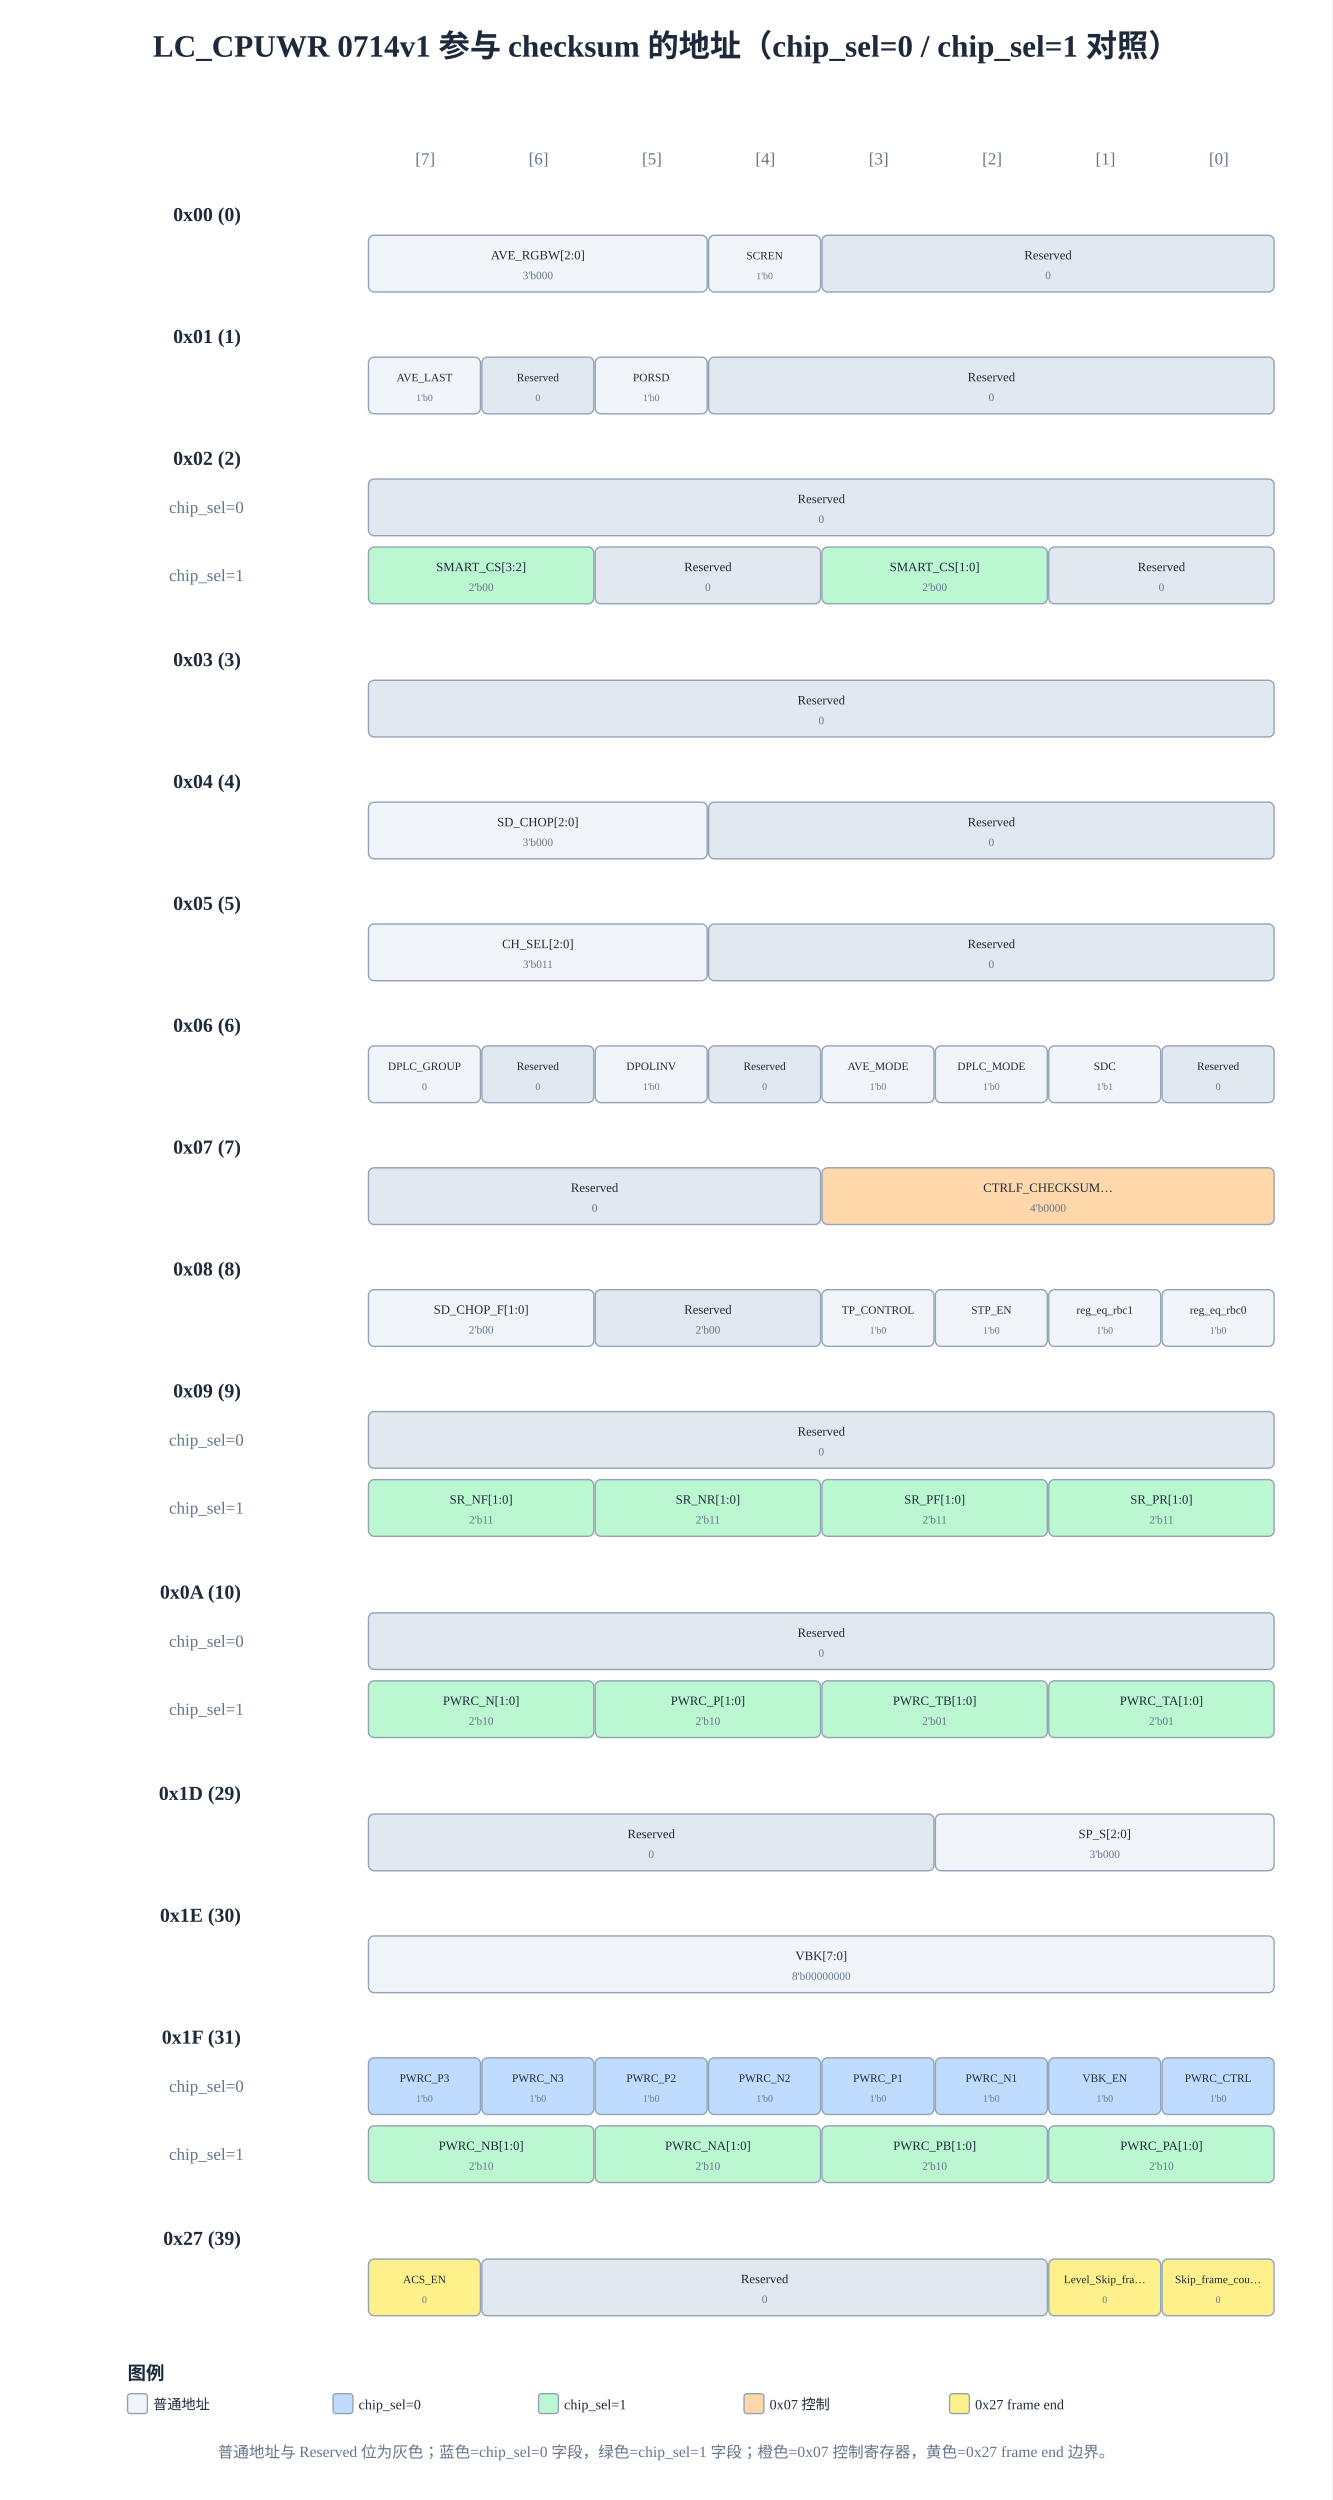
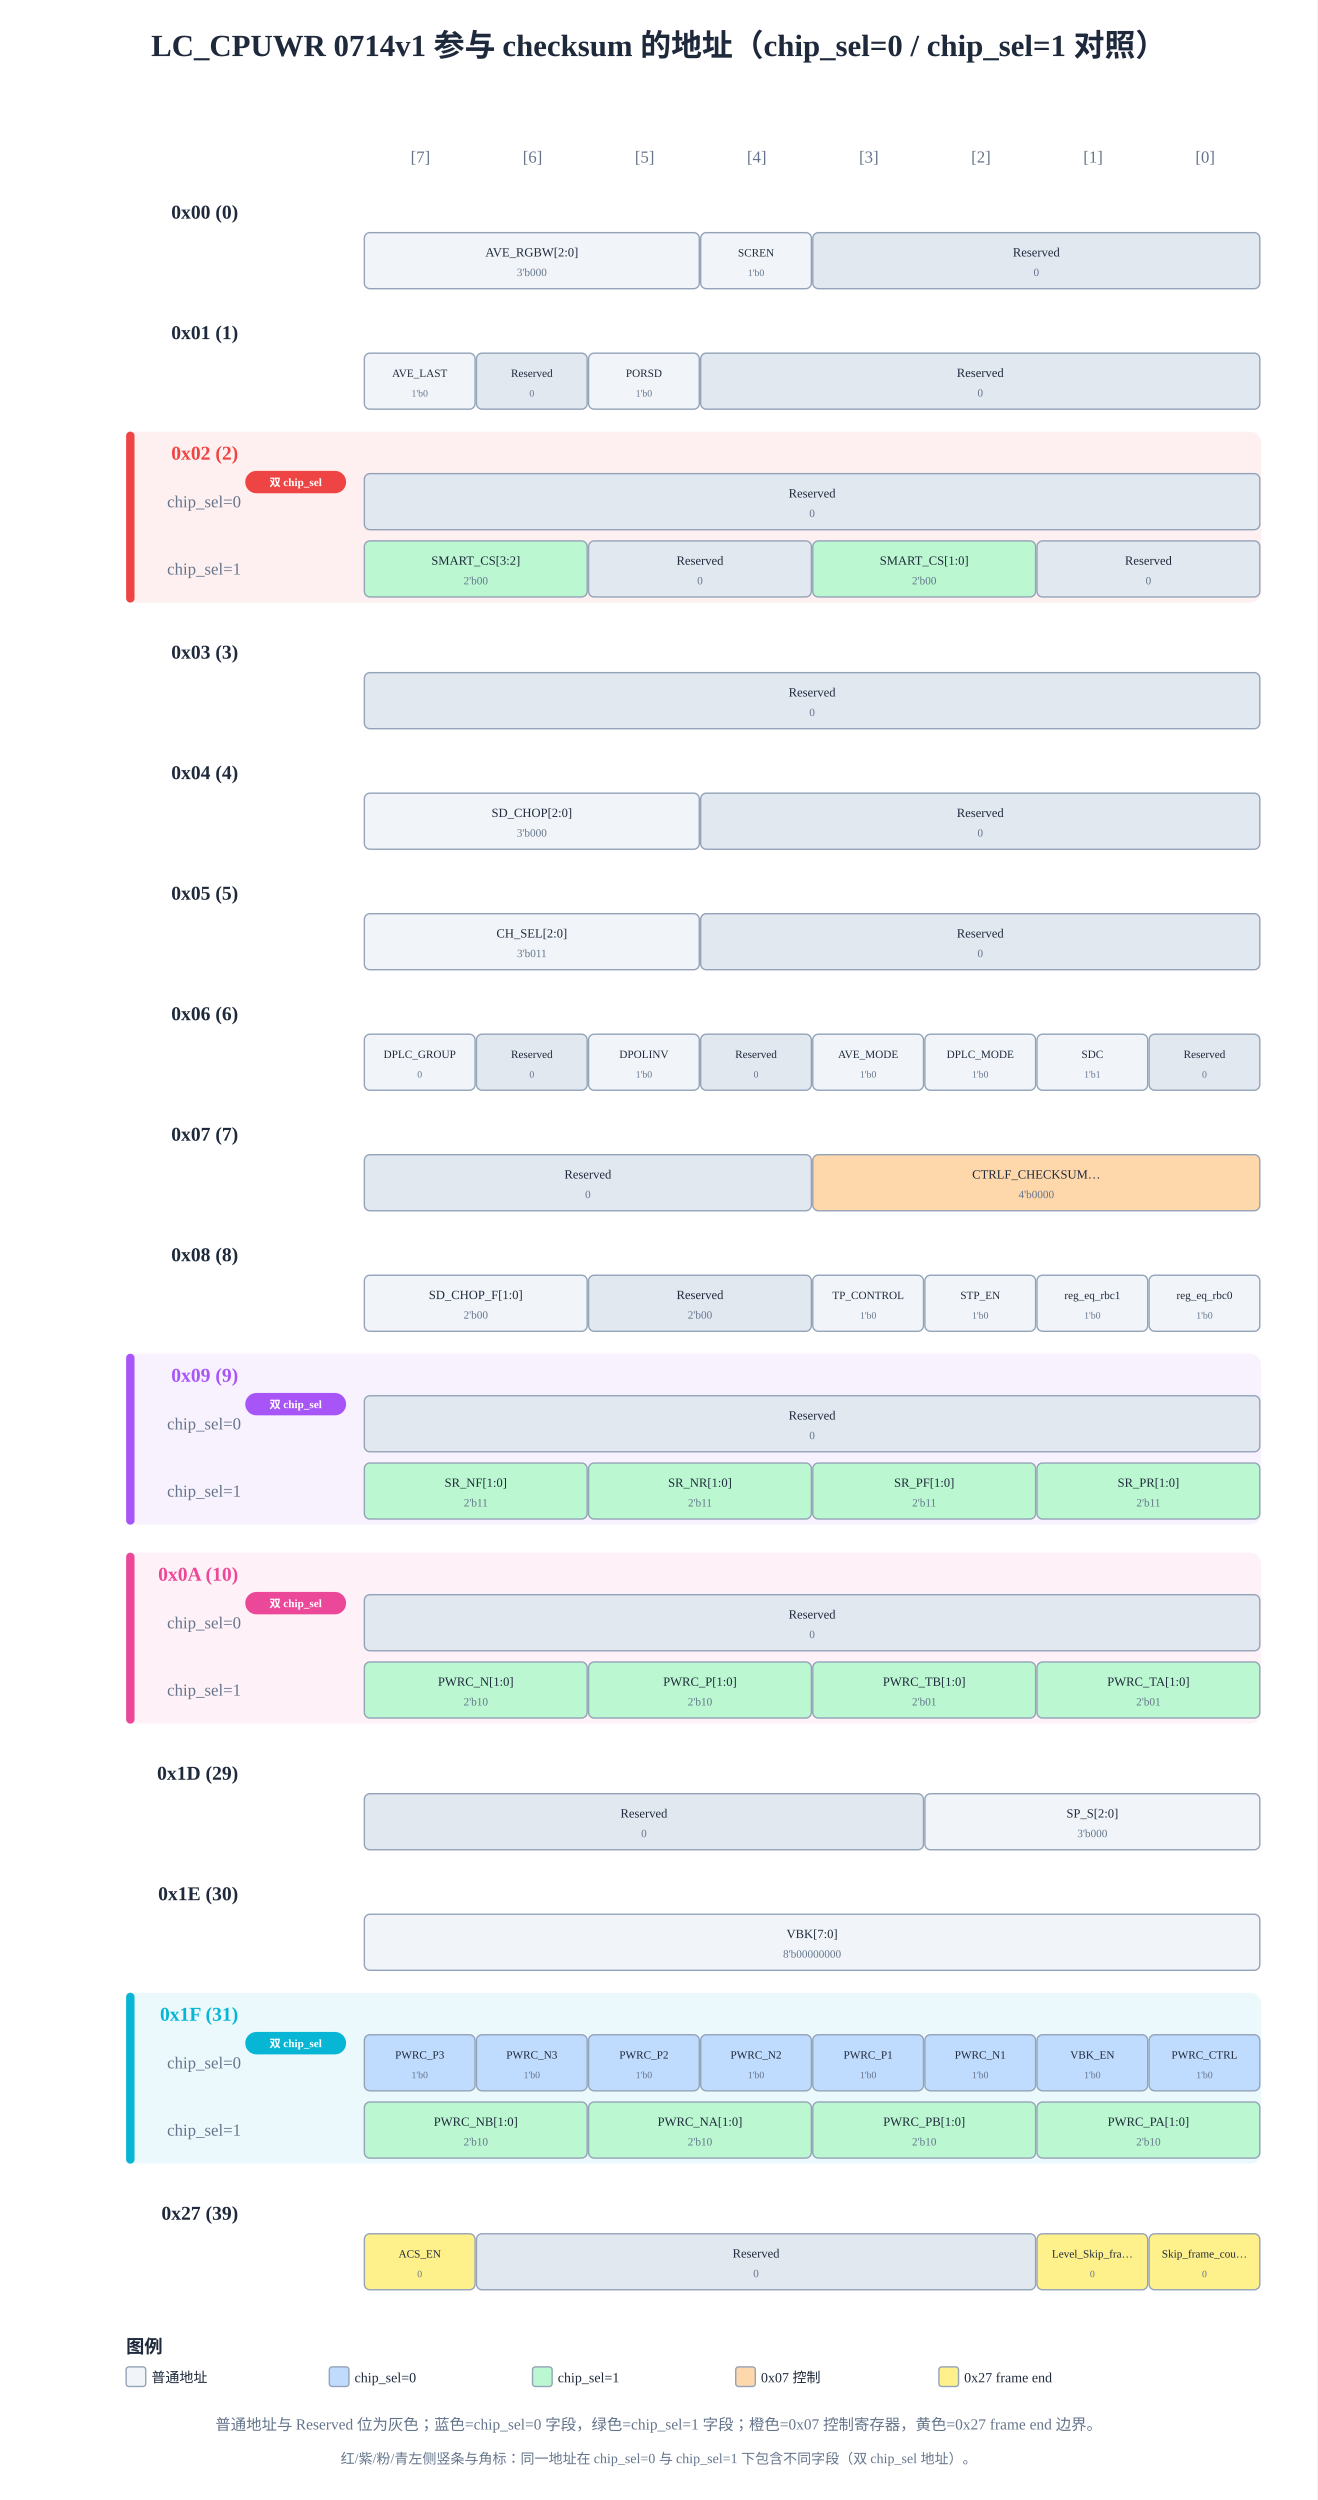
- <svg xmlns="http://www.w3.org/2000/svg" width="940" height="1764" viewBox="0 0 940 1764" style="background:#ffffff">
-   <rect width="940" height="1764" fill="#ffffff" />
+ <svg xmlns="http://www.w3.org/2000/svg" width="940" height="1784" viewBox="0 0 940 1784" style="background:#ffffff">
+   <rect width="940" height="1784" fill="#ffffff" />
  <text x="470.0" y="40" text-anchor="middle" font-size="22" font-weight="bold" fill="#1e293b">LC_CPUWR 0714v1 参与 checksum 的地址（chip_sel=0 / chip_sel=1 对照）</text>
  <text x="300.0" y="116" text-anchor="middle" font-size="12" fill="#64748b">[7]</text>
  <text x="380.0" y="116" text-anchor="middle" font-size="12" fill="#64748b">[6]</text>
  <text x="460.0" y="116" text-anchor="middle" font-size="12" fill="#64748b">[5]</text>
  <text x="540.0" y="116" text-anchor="middle" font-size="12" fill="#64748b">[4]</text>
  <text x="620.0" y="116" text-anchor="middle" font-size="12" fill="#64748b">[3]</text>
  <text x="700.0" y="116" text-anchor="middle" font-size="12" fill="#64748b">[2]</text>
  <text x="780.0" y="116" text-anchor="middle" font-size="12" fill="#64748b">[1]</text>
  <text x="860.0" y="116" text-anchor="middle" font-size="12" fill="#64748b">[0]</text>
+   <rect x="90" y="308" width="810" height="122" fill="#ef4444" opacity="0.08" rx="8" />
+   <rect x="90" y="308" width="6" height="122" fill="#ef4444" rx="3" />
+   <rect x="90" y="966" width="810" height="122" fill="#a855f7" opacity="0.08" rx="8" />
+   <rect x="90" y="966" width="6" height="122" fill="#a855f7" rx="3" />
+   <rect x="90" y="1108" width="810" height="122" fill="#ec4899" opacity="0.08" rx="8" />
+   <rect x="90" y="1108" width="6" height="122" fill="#ec4899" rx="3" />
+   <rect x="90" y="1422" width="810" height="122" fill="#06b6d4" opacity="0.08" rx="8" />
+   <rect x="90" y="1422" width="6" height="122" fill="#06b6d4" rx="3" />
  <text x="170" y="156" text-anchor="end" font-size="14" font-weight="600" fill="#1e293b">0x00 (0)</text>
  <rect x="260" y="166" width="239" height="40" fill="#f1f5f9" stroke="#94a3b8" stroke-width="1" rx="4" />
  <text x="379.5" y="183.0" text-anchor="middle" font-size="9" font-weight="500" fill="#1e293b">AVE_RGBW[2:0]</text>
  <text x="379.5" y="197.0" text-anchor="middle" font-size="8" fill="#64748b">3'b000</text>
  <rect x="500" y="166" width="79" height="40" fill="#f1f5f9" stroke="#94a3b8" stroke-width="1" rx="4" />
  <text x="539.5" y="183.0" text-anchor="middle" font-size="8" font-weight="500" fill="#1e293b">SCREN</text>
  <text x="539.5" y="197.0" text-anchor="middle" font-size="7" fill="#64748b">1'b0</text>
  <rect x="580" y="166" width="319" height="40" fill="#e2e8f0" stroke="#94a3b8" stroke-width="1" rx="4" />
  <text x="739.5" y="183.0" text-anchor="middle" font-size="9" font-weight="500" fill="#1e293b">Reserved</text>
  <text x="739.5" y="197.0" text-anchor="middle" font-size="8" fill="#64748b">0</text>
  <text x="170" y="242" text-anchor="end" font-size="14" font-weight="600" fill="#1e293b">0x01 (1)</text>
  <rect x="260" y="252" width="79" height="40" fill="#f1f5f9" stroke="#94a3b8" stroke-width="1" rx="4" />
  <text x="299.5" y="269.0" text-anchor="middle" font-size="8" font-weight="500" fill="#1e293b">AVE_LAST</text>
  <text x="299.5" y="283.0" text-anchor="middle" font-size="7" fill="#64748b">1'b0</text>
  <rect x="340" y="252" width="79" height="40" fill="#e2e8f0" stroke="#94a3b8" stroke-width="1" rx="4" />
  <text x="379.5" y="269.0" text-anchor="middle" font-size="8" font-weight="500" fill="#1e293b">Reserved</text>
  <text x="379.5" y="283.0" text-anchor="middle" font-size="7" fill="#64748b">0</text>
  <rect x="420" y="252" width="79" height="40" fill="#f1f5f9" stroke="#94a3b8" stroke-width="1" rx="4" />
  <text x="459.5" y="269.0" text-anchor="middle" font-size="8" font-weight="500" fill="#1e293b">PORSD</text>
  <text x="459.5" y="283.0" text-anchor="middle" font-size="7" fill="#64748b">1'b0</text>
  <rect x="500" y="252" width="399" height="40" fill="#e2e8f0" stroke="#94a3b8" stroke-width="1" rx="4" />
  <text x="699.5" y="269.0" text-anchor="middle" font-size="9" font-weight="500" fill="#1e293b">Reserved</text>
  <text x="699.5" y="283.0" text-anchor="middle" font-size="8" fill="#64748b">0</text>
-   <text x="170" y="328" text-anchor="end" font-size="14" font-weight="600" fill="#1e293b">0x02 (2)</text>
+   <text x="170" y="328" text-anchor="end" font-size="14" font-weight="700" fill="#ef4444">0x02 (2)</text>
  <text x="172" y="362.0" text-anchor="end" font-size="12" fill="#64748b">chip_sel=0</text>
  <rect x="260" y="338" width="639" height="40" fill="#e2e8f0" stroke="#94a3b8" stroke-width="1" rx="4" />
  <text x="579.5" y="355.0" text-anchor="middle" font-size="9" font-weight="500" fill="#1e293b">Reserved</text>
  <text x="579.5" y="369.0" text-anchor="middle" font-size="8" fill="#64748b">0</text>
  <text x="172" y="410.0" text-anchor="end" font-size="12" fill="#64748b">chip_sel=1</text>
  <rect x="260" y="386" width="159" height="40" fill="#bbf7d0" stroke="#94a3b8" stroke-width="1" rx="4" />
  <text x="339.5" y="403.0" text-anchor="middle" font-size="9" font-weight="500" fill="#1e293b">SMART_CS[3:2]</text>
  <text x="339.5" y="417.0" text-anchor="middle" font-size="8" fill="#64748b">2'b00</text>
  <rect x="420" y="386" width="159" height="40" fill="#e2e8f0" stroke="#94a3b8" stroke-width="1" rx="4" />
  <text x="499.5" y="403.0" text-anchor="middle" font-size="9" font-weight="500" fill="#1e293b">Reserved</text>
  <text x="499.5" y="417.0" text-anchor="middle" font-size="8" fill="#64748b">0</text>
  <rect x="580" y="386" width="159" height="40" fill="#bbf7d0" stroke="#94a3b8" stroke-width="1" rx="4" />
  <text x="659.5" y="403.0" text-anchor="middle" font-size="9" font-weight="500" fill="#1e293b">SMART_CS[1:0]</text>
  <text x="659.5" y="417.0" text-anchor="middle" font-size="8" fill="#64748b">2'b00</text>
  <rect x="740" y="386" width="159" height="40" fill="#e2e8f0" stroke="#94a3b8" stroke-width="1" rx="4" />
  <text x="819.5" y="403.0" text-anchor="middle" font-size="9" font-weight="500" fill="#1e293b">Reserved</text>
  <text x="819.5" y="417.0" text-anchor="middle" font-size="8" fill="#64748b">0</text>
  <text x="170" y="470" text-anchor="end" font-size="14" font-weight="600" fill="#1e293b">0x03 (3)</text>
  <rect x="260" y="480" width="639" height="40" fill="#e2e8f0" stroke="#94a3b8" stroke-width="1" rx="4" />
  <text x="579.5" y="497.0" text-anchor="middle" font-size="9" font-weight="500" fill="#1e293b">Reserved</text>
  <text x="579.5" y="511.0" text-anchor="middle" font-size="8" fill="#64748b">0</text>
  <text x="170" y="556" text-anchor="end" font-size="14" font-weight="600" fill="#1e293b">0x04 (4)</text>
  <rect x="260" y="566" width="239" height="40" fill="#f1f5f9" stroke="#94a3b8" stroke-width="1" rx="4" />
  <text x="379.5" y="583.0" text-anchor="middle" font-size="9" font-weight="500" fill="#1e293b">SD_CHOP[2:0]</text>
  <text x="379.5" y="597.0" text-anchor="middle" font-size="8" fill="#64748b">3'b000</text>
  <rect x="500" y="566" width="399" height="40" fill="#e2e8f0" stroke="#94a3b8" stroke-width="1" rx="4" />
  <text x="699.5" y="583.0" text-anchor="middle" font-size="9" font-weight="500" fill="#1e293b">Reserved</text>
  <text x="699.5" y="597.0" text-anchor="middle" font-size="8" fill="#64748b">0</text>
  <text x="170" y="642" text-anchor="end" font-size="14" font-weight="600" fill="#1e293b">0x05 (5)</text>
  <rect x="260" y="652" width="239" height="40" fill="#f1f5f9" stroke="#94a3b8" stroke-width="1" rx="4" />
  <text x="379.5" y="669.0" text-anchor="middle" font-size="9" font-weight="500" fill="#1e293b">CH_SEL[2:0]</text>
  <text x="379.5" y="683.0" text-anchor="middle" font-size="8" fill="#64748b">3'b011</text>
  <rect x="500" y="652" width="399" height="40" fill="#e2e8f0" stroke="#94a3b8" stroke-width="1" rx="4" />
  <text x="699.5" y="669.0" text-anchor="middle" font-size="9" font-weight="500" fill="#1e293b">Reserved</text>
  <text x="699.5" y="683.0" text-anchor="middle" font-size="8" fill="#64748b">0</text>
  <text x="170" y="728" text-anchor="end" font-size="14" font-weight="600" fill="#1e293b">0x06 (6)</text>
  <rect x="260" y="738" width="79" height="40" fill="#f1f5f9" stroke="#94a3b8" stroke-width="1" rx="4" />
  <text x="299.5" y="755.0" text-anchor="middle" font-size="8" font-weight="500" fill="#1e293b">DPLC_GROUP</text>
  <text x="299.5" y="769.0" text-anchor="middle" font-size="7" fill="#64748b">0</text>
  <rect x="340" y="738" width="79" height="40" fill="#e2e8f0" stroke="#94a3b8" stroke-width="1" rx="4" />
  <text x="379.5" y="755.0" text-anchor="middle" font-size="8" font-weight="500" fill="#1e293b">Reserved</text>
  <text x="379.5" y="769.0" text-anchor="middle" font-size="7" fill="#64748b">0</text>
  <rect x="420" y="738" width="79" height="40" fill="#f1f5f9" stroke="#94a3b8" stroke-width="1" rx="4" />
  <text x="459.5" y="755.0" text-anchor="middle" font-size="8" font-weight="500" fill="#1e293b">DPOLINV</text>
  <text x="459.5" y="769.0" text-anchor="middle" font-size="7" fill="#64748b">1'b0</text>
  <rect x="500" y="738" width="79" height="40" fill="#e2e8f0" stroke="#94a3b8" stroke-width="1" rx="4" />
  <text x="539.5" y="755.0" text-anchor="middle" font-size="8" font-weight="500" fill="#1e293b">Reserved</text>
  <text x="539.5" y="769.0" text-anchor="middle" font-size="7" fill="#64748b">0</text>
  <rect x="580" y="738" width="79" height="40" fill="#f1f5f9" stroke="#94a3b8" stroke-width="1" rx="4" />
  <text x="619.5" y="755.0" text-anchor="middle" font-size="8" font-weight="500" fill="#1e293b">AVE_MODE</text>
  <text x="619.5" y="769.0" text-anchor="middle" font-size="7" fill="#64748b">1'b0</text>
  <rect x="660" y="738" width="79" height="40" fill="#f1f5f9" stroke="#94a3b8" stroke-width="1" rx="4" />
  <text x="699.5" y="755.0" text-anchor="middle" font-size="8" font-weight="500" fill="#1e293b">DPLC_MODE</text>
  <text x="699.5" y="769.0" text-anchor="middle" font-size="7" fill="#64748b">1'b0</text>
  <rect x="740" y="738" width="79" height="40" fill="#f1f5f9" stroke="#94a3b8" stroke-width="1" rx="4" />
  <text x="779.5" y="755.0" text-anchor="middle" font-size="8" font-weight="500" fill="#1e293b">SDC</text>
  <text x="779.5" y="769.0" text-anchor="middle" font-size="7" fill="#64748b">1'b1</text>
  <rect x="820" y="738" width="79" height="40" fill="#e2e8f0" stroke="#94a3b8" stroke-width="1" rx="4" />
  <text x="859.5" y="755.0" text-anchor="middle" font-size="8" font-weight="500" fill="#1e293b">Reserved</text>
  <text x="859.5" y="769.0" text-anchor="middle" font-size="7" fill="#64748b">0</text>
  <text x="170" y="814" text-anchor="end" font-size="14" font-weight="600" fill="#1e293b">0x07 (7)</text>
  <rect x="260" y="824" width="319" height="40" fill="#e2e8f0" stroke="#94a3b8" stroke-width="1" rx="4" />
  <text x="419.5" y="841.0" text-anchor="middle" font-size="9" font-weight="500" fill="#1e293b">Reserved</text>
  <text x="419.5" y="855.0" text-anchor="middle" font-size="8" fill="#64748b">0</text>
  <rect x="580" y="824" width="319" height="40" fill="#fed7aa" stroke="#94a3b8" stroke-width="1" rx="4" />
  <text x="739.5" y="841.0" text-anchor="middle" font-size="9" font-weight="500" fill="#1e293b">CTRLF_CHECKSUM…</text>
  <text x="739.5" y="855.0" text-anchor="middle" font-size="8" fill="#64748b">4'b0000</text>
  <text x="170" y="900" text-anchor="end" font-size="14" font-weight="600" fill="#1e293b">0x08 (8)</text>
  <rect x="260" y="910" width="159" height="40" fill="#f1f5f9" stroke="#94a3b8" stroke-width="1" rx="4" />
  <text x="339.5" y="927.0" text-anchor="middle" font-size="9" font-weight="500" fill="#1e293b">SD_CHOP_F[1:0]</text>
  <text x="339.5" y="941.0" text-anchor="middle" font-size="8" fill="#64748b">2'b00</text>
  <rect x="420" y="910" width="159" height="40" fill="#e2e8f0" stroke="#94a3b8" stroke-width="1" rx="4" />
  <text x="499.5" y="927.0" text-anchor="middle" font-size="9" font-weight="500" fill="#1e293b">Reserved</text>
  <text x="499.5" y="941.0" text-anchor="middle" font-size="8" fill="#64748b">2'b00</text>
  <rect x="580" y="910" width="79" height="40" fill="#f1f5f9" stroke="#94a3b8" stroke-width="1" rx="4" />
  <text x="619.5" y="927.0" text-anchor="middle" font-size="8" font-weight="500" fill="#1e293b">TP_CONTROL</text>
  <text x="619.5" y="941.0" text-anchor="middle" font-size="7" fill="#64748b">1'b0</text>
  <rect x="660" y="910" width="79" height="40" fill="#f1f5f9" stroke="#94a3b8" stroke-width="1" rx="4" />
  <text x="699.5" y="927.0" text-anchor="middle" font-size="8" font-weight="500" fill="#1e293b">STP_EN</text>
  <text x="699.5" y="941.0" text-anchor="middle" font-size="7" fill="#64748b">1'b0</text>
  <rect x="740" y="910" width="79" height="40" fill="#f1f5f9" stroke="#94a3b8" stroke-width="1" rx="4" />
  <text x="779.5" y="927.0" text-anchor="middle" font-size="8" font-weight="500" fill="#1e293b">reg_eq_rbc1</text>
  <text x="779.5" y="941.0" text-anchor="middle" font-size="7" fill="#64748b">1'b0</text>
  <rect x="820" y="910" width="79" height="40" fill="#f1f5f9" stroke="#94a3b8" stroke-width="1" rx="4" />
  <text x="859.5" y="927.0" text-anchor="middle" font-size="8" font-weight="500" fill="#1e293b">reg_eq_rbc0</text>
  <text x="859.5" y="941.0" text-anchor="middle" font-size="7" fill="#64748b">1'b0</text>
-   <text x="170" y="986" text-anchor="end" font-size="14" font-weight="600" fill="#1e293b">0x09 (9)</text>
+   <text x="170" y="986" text-anchor="end" font-size="14" font-weight="700" fill="#a855f7">0x09 (9)</text>
  <text x="172" y="1020.0" text-anchor="end" font-size="12" fill="#64748b">chip_sel=0</text>
  <rect x="260" y="996" width="639" height="40" fill="#e2e8f0" stroke="#94a3b8" stroke-width="1" rx="4" />
  <text x="579.5" y="1013.0" text-anchor="middle" font-size="9" font-weight="500" fill="#1e293b">Reserved</text>
  <text x="579.5" y="1027.0" text-anchor="middle" font-size="8" fill="#64748b">0</text>
  <text x="172" y="1068.0" text-anchor="end" font-size="12" fill="#64748b">chip_sel=1</text>
  <rect x="260" y="1044" width="159" height="40" fill="#bbf7d0" stroke="#94a3b8" stroke-width="1" rx="4" />
  <text x="339.5" y="1061.0" text-anchor="middle" font-size="9" font-weight="500" fill="#1e293b">SR_NF[1:0]</text>
  <text x="339.5" y="1075.0" text-anchor="middle" font-size="8" fill="#64748b">2'b11</text>
  <rect x="420" y="1044" width="159" height="40" fill="#bbf7d0" stroke="#94a3b8" stroke-width="1" rx="4" />
  <text x="499.5" y="1061.0" text-anchor="middle" font-size="9" font-weight="500" fill="#1e293b">SR_NR[1:0]</text>
  <text x="499.5" y="1075.0" text-anchor="middle" font-size="8" fill="#64748b">2'b11</text>
  <rect x="580" y="1044" width="159" height="40" fill="#bbf7d0" stroke="#94a3b8" stroke-width="1" rx="4" />
  <text x="659.5" y="1061.0" text-anchor="middle" font-size="9" font-weight="500" fill="#1e293b">SR_PF[1:0]</text>
  <text x="659.5" y="1075.0" text-anchor="middle" font-size="8" fill="#64748b">2'b11</text>
  <rect x="740" y="1044" width="159" height="40" fill="#bbf7d0" stroke="#94a3b8" stroke-width="1" rx="4" />
  <text x="819.5" y="1061.0" text-anchor="middle" font-size="9" font-weight="500" fill="#1e293b">SR_PR[1:0]</text>
  <text x="819.5" y="1075.0" text-anchor="middle" font-size="8" fill="#64748b">2'b11</text>
-   <text x="170" y="1128" text-anchor="end" font-size="14" font-weight="600" fill="#1e293b">0x0A (10)</text>
+   <text x="170" y="1128" text-anchor="end" font-size="14" font-weight="700" fill="#ec4899">0x0A (10)</text>
  <text x="172" y="1162.0" text-anchor="end" font-size="12" fill="#64748b">chip_sel=0</text>
  <rect x="260" y="1138" width="639" height="40" fill="#e2e8f0" stroke="#94a3b8" stroke-width="1" rx="4" />
  <text x="579.5" y="1155.0" text-anchor="middle" font-size="9" font-weight="500" fill="#1e293b">Reserved</text>
  <text x="579.5" y="1169.0" text-anchor="middle" font-size="8" fill="#64748b">0</text>
  <text x="172" y="1210.0" text-anchor="end" font-size="12" fill="#64748b">chip_sel=1</text>
  <rect x="260" y="1186" width="159" height="40" fill="#bbf7d0" stroke="#94a3b8" stroke-width="1" rx="4" />
  <text x="339.5" y="1203.0" text-anchor="middle" font-size="9" font-weight="500" fill="#1e293b">PWRC_N[1:0]</text>
  <text x="339.5" y="1217.0" text-anchor="middle" font-size="8" fill="#64748b">2'b10</text>
  <rect x="420" y="1186" width="159" height="40" fill="#bbf7d0" stroke="#94a3b8" stroke-width="1" rx="4" />
  <text x="499.5" y="1203.0" text-anchor="middle" font-size="9" font-weight="500" fill="#1e293b">PWRC_P[1:0]</text>
  <text x="499.5" y="1217.0" text-anchor="middle" font-size="8" fill="#64748b">2'b10</text>
  <rect x="580" y="1186" width="159" height="40" fill="#bbf7d0" stroke="#94a3b8" stroke-width="1" rx="4" />
  <text x="659.5" y="1203.0" text-anchor="middle" font-size="9" font-weight="500" fill="#1e293b">PWRC_TB[1:0]</text>
  <text x="659.5" y="1217.0" text-anchor="middle" font-size="8" fill="#64748b">2'b01</text>
  <rect x="740" y="1186" width="159" height="40" fill="#bbf7d0" stroke="#94a3b8" stroke-width="1" rx="4" />
  <text x="819.5" y="1203.0" text-anchor="middle" font-size="9" font-weight="500" fill="#1e293b">PWRC_TA[1:0]</text>
  <text x="819.5" y="1217.0" text-anchor="middle" font-size="8" fill="#64748b">2'b01</text>
  <text x="170" y="1270" text-anchor="end" font-size="14" font-weight="600" fill="#1e293b">0x1D (29)</text>
  <rect x="260" y="1280" width="399" height="40" fill="#e2e8f0" stroke="#94a3b8" stroke-width="1" rx="4" />
  <text x="459.5" y="1297.0" text-anchor="middle" font-size="9" font-weight="500" fill="#1e293b">Reserved</text>
  <text x="459.5" y="1311.0" text-anchor="middle" font-size="8" fill="#64748b">0</text>
  <rect x="660" y="1280" width="239" height="40" fill="#f1f5f9" stroke="#94a3b8" stroke-width="1" rx="4" />
  <text x="779.5" y="1297.0" text-anchor="middle" font-size="9" font-weight="500" fill="#1e293b">SP_S[2:0]</text>
  <text x="779.5" y="1311.0" text-anchor="middle" font-size="8" fill="#64748b">3'b000</text>
  <text x="170" y="1356" text-anchor="end" font-size="14" font-weight="600" fill="#1e293b">0x1E (30)</text>
  <rect x="260" y="1366" width="639" height="40" fill="#f1f5f9" stroke="#94a3b8" stroke-width="1" rx="4" />
  <text x="579.5" y="1383.0" text-anchor="middle" font-size="9" font-weight="500" fill="#1e293b">VBK[7:0]</text>
  <text x="579.5" y="1397.0" text-anchor="middle" font-size="8" fill="#64748b">8'b00000000</text>
-   <text x="170" y="1442" text-anchor="end" font-size="14" font-weight="600" fill="#1e293b">0x1F (31)</text>
+   <text x="170" y="1442" text-anchor="end" font-size="14" font-weight="700" fill="#06b6d4">0x1F (31)</text>
  <text x="172" y="1476.0" text-anchor="end" font-size="12" fill="#64748b">chip_sel=0</text>
  <rect x="260" y="1452" width="79" height="40" fill="#bfdbfe" stroke="#94a3b8" stroke-width="1" rx="4" />
  <text x="299.5" y="1469.0" text-anchor="middle" font-size="8" font-weight="500" fill="#1e293b">PWRC_P3</text>
  <text x="299.5" y="1483.0" text-anchor="middle" font-size="7" fill="#64748b">1'b0</text>
  <rect x="340" y="1452" width="79" height="40" fill="#bfdbfe" stroke="#94a3b8" stroke-width="1" rx="4" />
  <text x="379.5" y="1469.0" text-anchor="middle" font-size="8" font-weight="500" fill="#1e293b">PWRC_N3</text>
  <text x="379.5" y="1483.0" text-anchor="middle" font-size="7" fill="#64748b">1'b0</text>
  <rect x="420" y="1452" width="79" height="40" fill="#bfdbfe" stroke="#94a3b8" stroke-width="1" rx="4" />
  <text x="459.5" y="1469.0" text-anchor="middle" font-size="8" font-weight="500" fill="#1e293b">PWRC_P2</text>
  <text x="459.5" y="1483.0" text-anchor="middle" font-size="7" fill="#64748b">1'b0</text>
  <rect x="500" y="1452" width="79" height="40" fill="#bfdbfe" stroke="#94a3b8" stroke-width="1" rx="4" />
  <text x="539.5" y="1469.0" text-anchor="middle" font-size="8" font-weight="500" fill="#1e293b">PWRC_N2</text>
  <text x="539.5" y="1483.0" text-anchor="middle" font-size="7" fill="#64748b">1'b0</text>
  <rect x="580" y="1452" width="79" height="40" fill="#bfdbfe" stroke="#94a3b8" stroke-width="1" rx="4" />
  <text x="619.5" y="1469.0" text-anchor="middle" font-size="8" font-weight="500" fill="#1e293b">PWRC_P1</text>
  <text x="619.5" y="1483.0" text-anchor="middle" font-size="7" fill="#64748b">1'b0</text>
  <rect x="660" y="1452" width="79" height="40" fill="#bfdbfe" stroke="#94a3b8" stroke-width="1" rx="4" />
  <text x="699.5" y="1469.0" text-anchor="middle" font-size="8" font-weight="500" fill="#1e293b">PWRC_N1</text>
  <text x="699.5" y="1483.0" text-anchor="middle" font-size="7" fill="#64748b">1'b0</text>
  <rect x="740" y="1452" width="79" height="40" fill="#bfdbfe" stroke="#94a3b8" stroke-width="1" rx="4" />
  <text x="779.5" y="1469.0" text-anchor="middle" font-size="8" font-weight="500" fill="#1e293b">VBK_EN</text>
  <text x="779.5" y="1483.0" text-anchor="middle" font-size="7" fill="#64748b">1'b0</text>
  <rect x="820" y="1452" width="79" height="40" fill="#bfdbfe" stroke="#94a3b8" stroke-width="1" rx="4" />
  <text x="859.5" y="1469.0" text-anchor="middle" font-size="8" font-weight="500" fill="#1e293b">PWRC_CTRL</text>
  <text x="859.5" y="1483.0" text-anchor="middle" font-size="7" fill="#64748b">1'b0</text>
  <text x="172" y="1524.0" text-anchor="end" font-size="12" fill="#64748b">chip_sel=1</text>
  <rect x="260" y="1500" width="159" height="40" fill="#bbf7d0" stroke="#94a3b8" stroke-width="1" rx="4" />
  <text x="339.5" y="1517.0" text-anchor="middle" font-size="9" font-weight="500" fill="#1e293b">PWRC_NB[1:0]</text>
  <text x="339.5" y="1531.0" text-anchor="middle" font-size="8" fill="#64748b">2'b10</text>
  <rect x="420" y="1500" width="159" height="40" fill="#bbf7d0" stroke="#94a3b8" stroke-width="1" rx="4" />
  <text x="499.5" y="1517.0" text-anchor="middle" font-size="9" font-weight="500" fill="#1e293b">PWRC_NA[1:0]</text>
  <text x="499.5" y="1531.0" text-anchor="middle" font-size="8" fill="#64748b">2'b10</text>
  <rect x="580" y="1500" width="159" height="40" fill="#bbf7d0" stroke="#94a3b8" stroke-width="1" rx="4" />
  <text x="659.5" y="1517.0" text-anchor="middle" font-size="9" font-weight="500" fill="#1e293b">PWRC_PB[1:0]</text>
  <text x="659.5" y="1531.0" text-anchor="middle" font-size="8" fill="#64748b">2'b10</text>
  <rect x="740" y="1500" width="159" height="40" fill="#bbf7d0" stroke="#94a3b8" stroke-width="1" rx="4" />
  <text x="819.5" y="1517.0" text-anchor="middle" font-size="9" font-weight="500" fill="#1e293b">PWRC_PA[1:0]</text>
  <text x="819.5" y="1531.0" text-anchor="middle" font-size="8" fill="#64748b">2'b10</text>
  <text x="170" y="1584" text-anchor="end" font-size="14" font-weight="600" fill="#1e293b">0x27 (39)</text>
  <rect x="260" y="1594" width="79" height="40" fill="#fef08a" stroke="#94a3b8" stroke-width="1" rx="4" />
  <text x="299.5" y="1611.0" text-anchor="middle" font-size="8" font-weight="500" fill="#1e293b">ACS_EN</text>
  <text x="299.5" y="1625.0" text-anchor="middle" font-size="7" fill="#64748b">0</text>
  <rect x="340" y="1594" width="399" height="40" fill="#e2e8f0" stroke="#94a3b8" stroke-width="1" rx="4" />
  <text x="539.5" y="1611.0" text-anchor="middle" font-size="9" font-weight="500" fill="#1e293b">Reserved</text>
  <text x="539.5" y="1625.0" text-anchor="middle" font-size="8" fill="#64748b">0</text>
  <rect x="740" y="1594" width="79" height="40" fill="#fef08a" stroke="#94a3b8" stroke-width="1" rx="4" />
  <text x="779.5" y="1611.0" text-anchor="middle" font-size="8" font-weight="500" fill="#1e293b">Level_Skip_fra…</text>
  <text x="779.5" y="1625.0" text-anchor="middle" font-size="7" fill="#64748b">0</text>
  <rect x="820" y="1594" width="79" height="40" fill="#fef08a" stroke="#94a3b8" stroke-width="1" rx="4" />
  <text x="859.5" y="1611.0" text-anchor="middle" font-size="8" font-weight="500" fill="#1e293b">Skip_frame_cou…</text>
  <text x="859.5" y="1625.0" text-anchor="middle" font-size="7" fill="#64748b">0</text>
+   <g>
+     <rect x="175" y="336" width="72" height="16" fill="#ef4444" rx="8" />
+     <text x="211" y="347" text-anchor="middle" font-size="8" font-weight="600" fill="#ffffff">双 chip_sel</text>
+   </g>
+   <g>
+     <rect x="175" y="994" width="72" height="16" fill="#a855f7" rx="8" />
+     <text x="211" y="1005" text-anchor="middle" font-size="8" font-weight="600" fill="#ffffff">双 chip_sel</text>
+   </g>
+   <g>
+     <rect x="175" y="1136" width="72" height="16" fill="#ec4899" rx="8" />
+     <text x="211" y="1147" text-anchor="middle" font-size="8" font-weight="600" fill="#ffffff">双 chip_sel</text>
+   </g>
+   <g>
+     <rect x="175" y="1450" width="72" height="16" fill="#06b6d4" rx="8" />
+     <text x="211" y="1461" text-anchor="middle" font-size="8" font-weight="600" fill="#ffffff">双 chip_sel</text>
+   </g>
  <text x="90" y="1679" font-size="13" font-weight="600" fill="#1e293b">图例</text>
  <rect x="90" y="1689" width="14" height="14" fill="#f1f5f9" stroke="#94a3b8" rx="2" />
  <text x="108" y="1700" font-size="10" fill="#1e293b">普通地址</text>
  <rect x="235" y="1689" width="14" height="14" fill="#bfdbfe" stroke="#94a3b8" rx="2" />
  <text x="253" y="1700" font-size="10" fill="#1e293b">chip_sel=0</text>
  <rect x="380" y="1689" width="14" height="14" fill="#bbf7d0" stroke="#94a3b8" rx="2" />
  <text x="398" y="1700" font-size="10" fill="#1e293b">chip_sel=1</text>
  <rect x="525" y="1689" width="14" height="14" fill="#fed7aa" stroke="#94a3b8" rx="2" />
  <text x="543" y="1700" font-size="10" fill="#1e293b">0x07 控制</text>
  <rect x="670" y="1689" width="14" height="14" fill="#fef08a" stroke="#94a3b8" rx="2" />
  <text x="688" y="1700" font-size="10" fill="#1e293b">0x27 frame end</text>
  <text x="470.0" y="1734" text-anchor="middle" font-size="11" fill="#64748b">普通地址与 Reserved 位为灰色；蓝色=chip_sel=0 字段，绿色=chip_sel=1 字段；橙色=0x07 控制寄存器，黄色=0x27 frame end 边界。</text>
+   <text x="470.0" y="1758" text-anchor="middle" font-size="10" fill="#64748b">红/紫/粉/青左侧竖条与角标：同一地址在 chip_sel=0 与 chip_sel=1 下包含不同字段（双 chip_sel 地址）。</text>
</svg>
